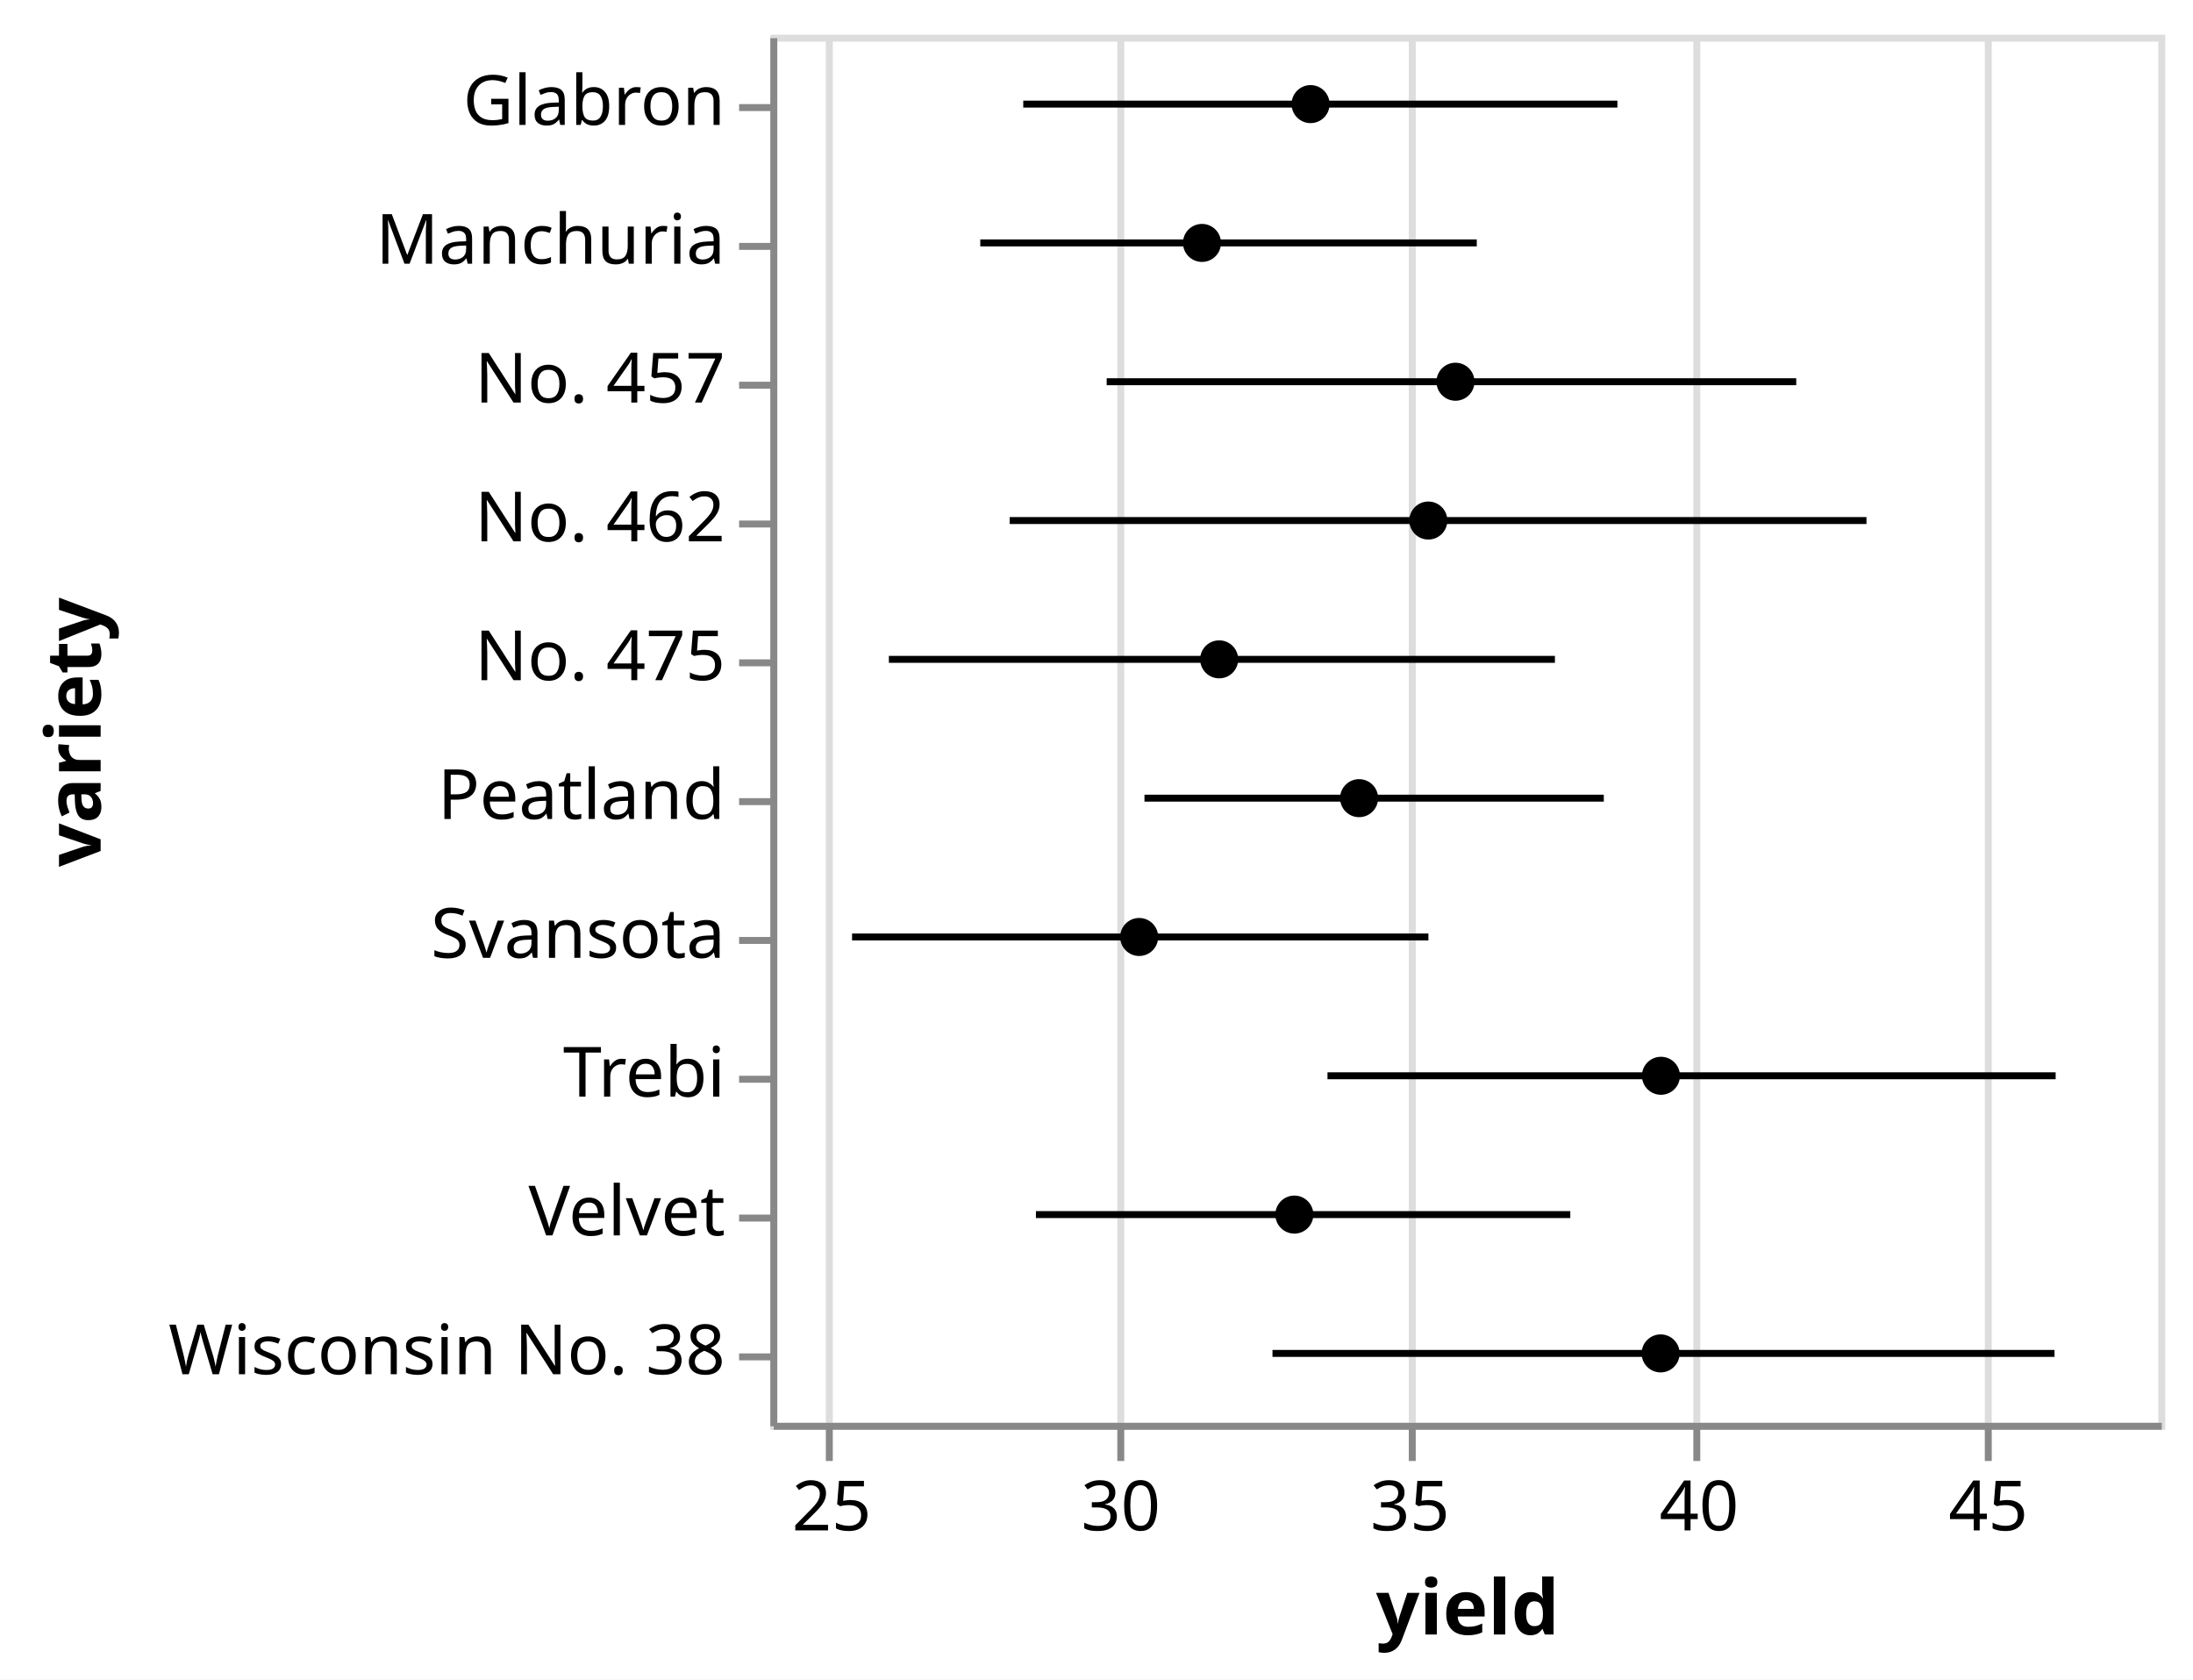
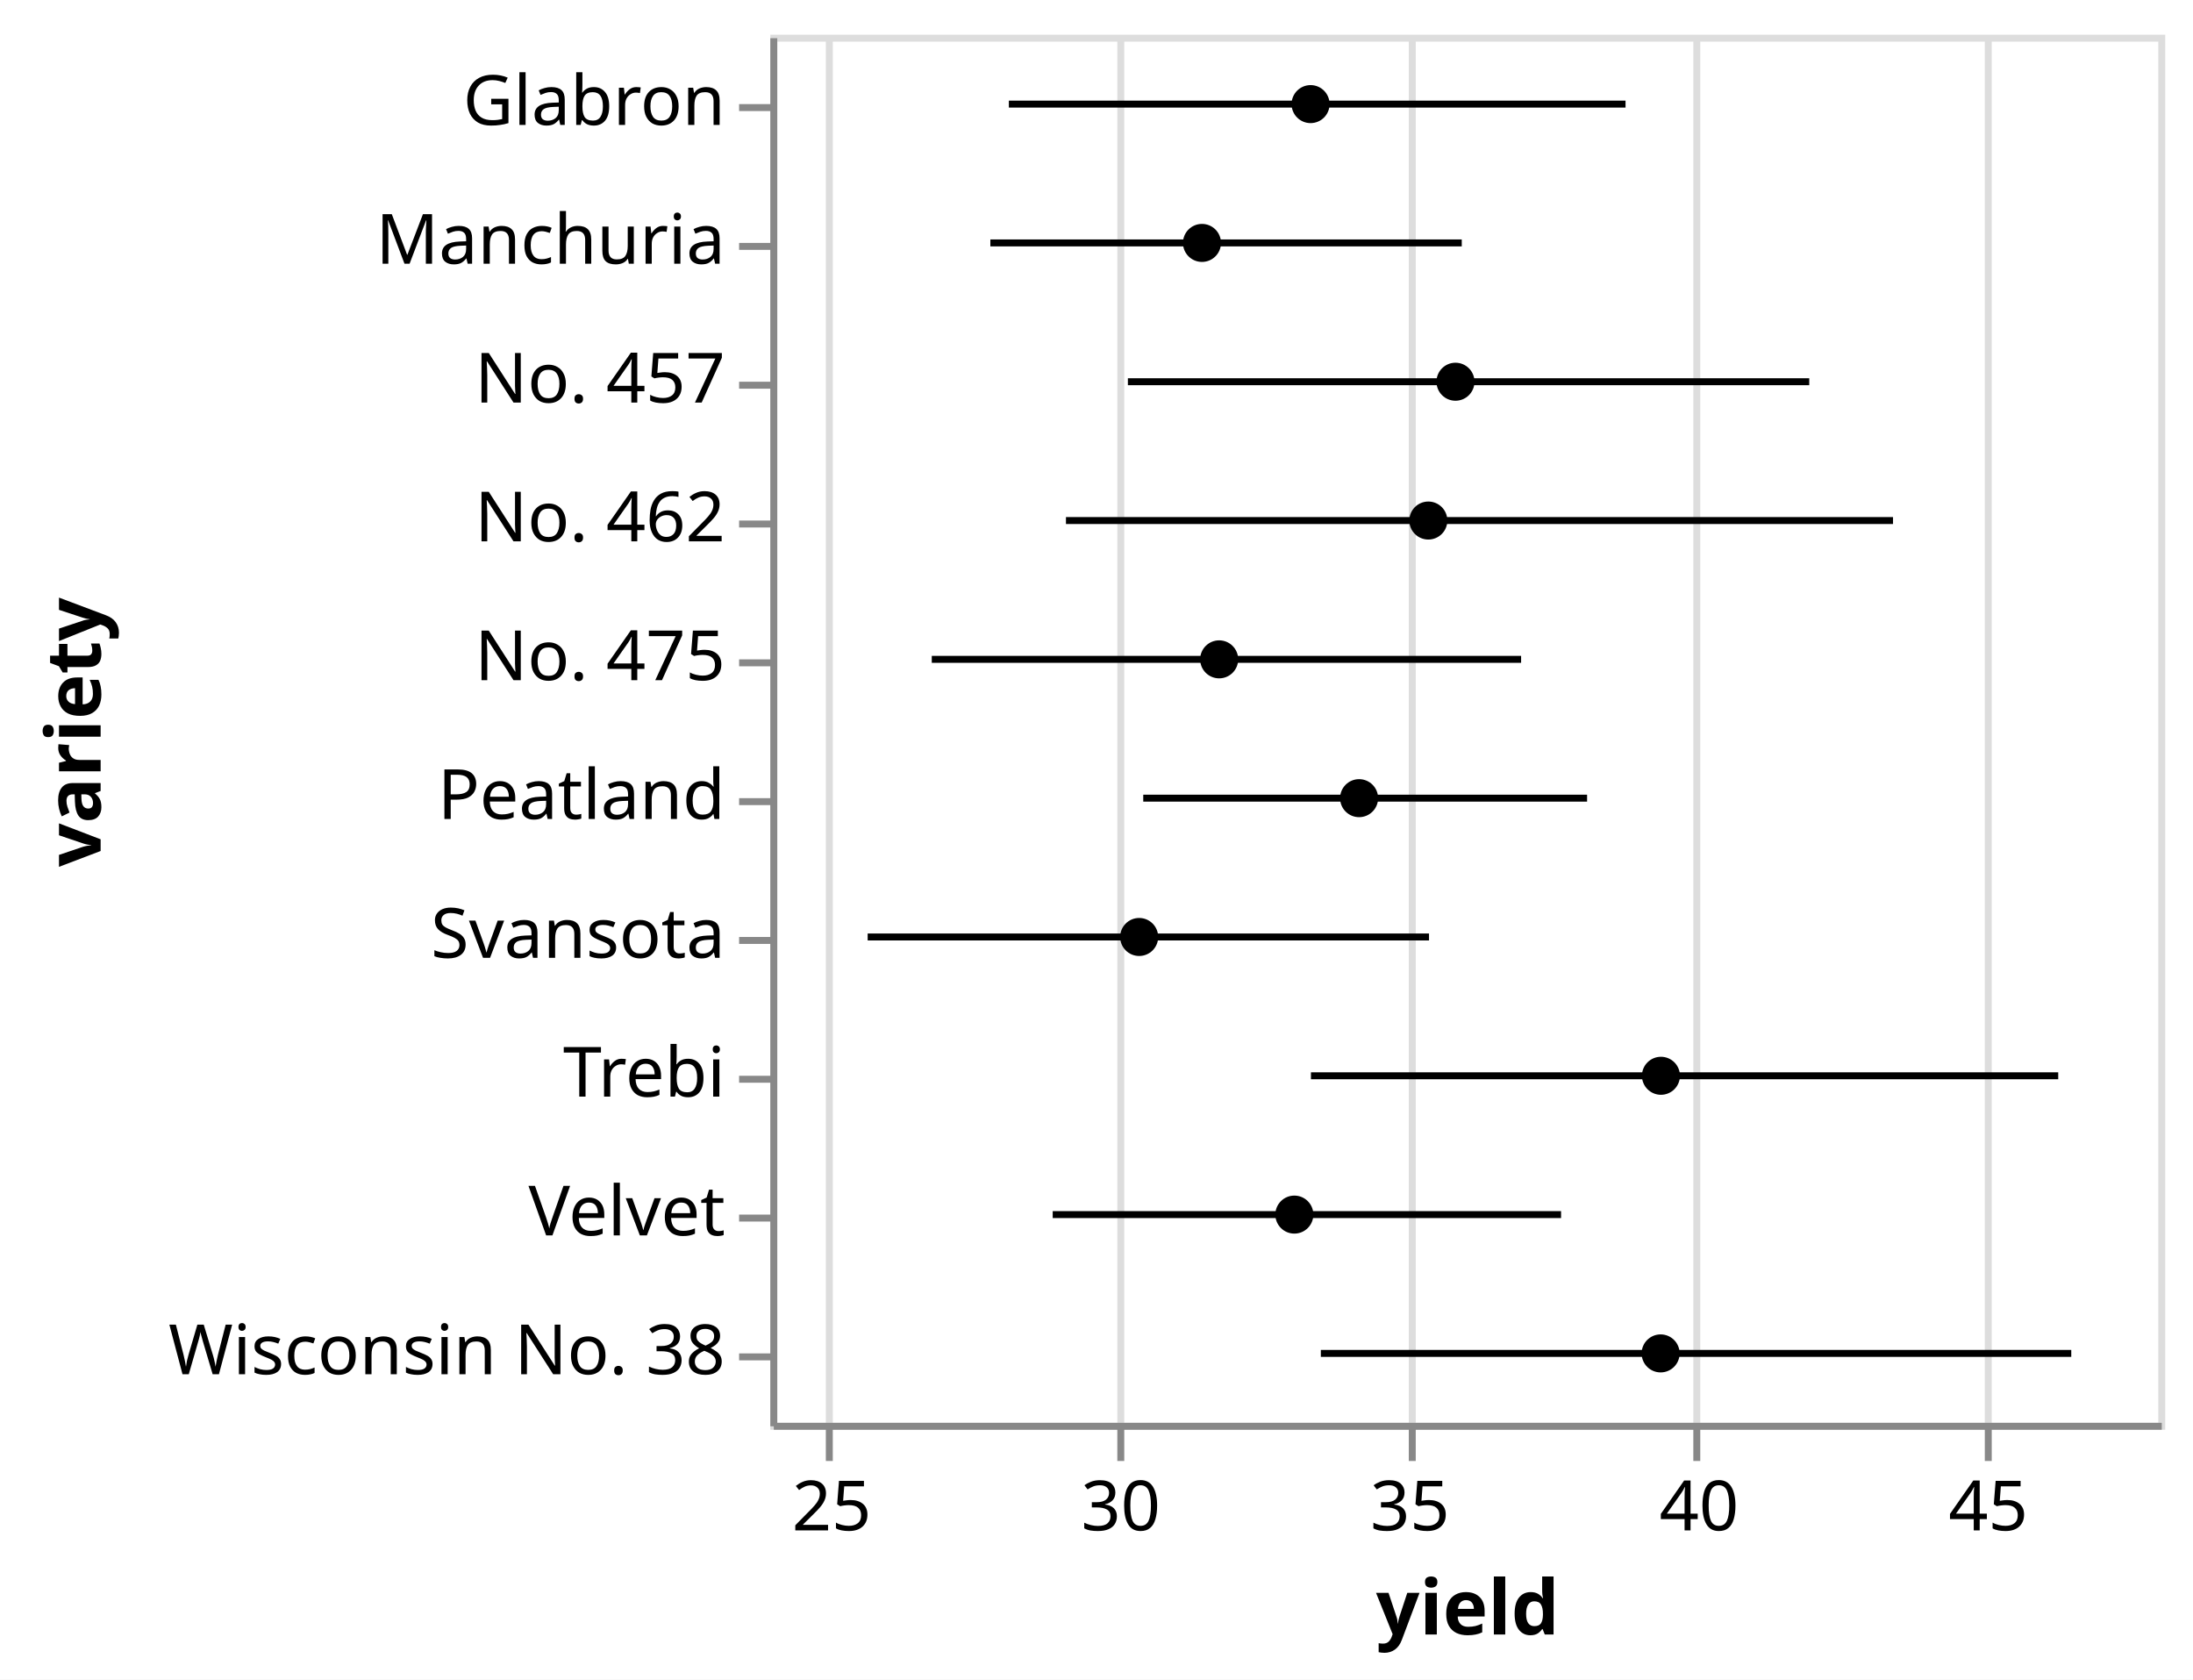
<svg xmlns="http://www.w3.org/2000/svg" class="marks" width="316" height="242" viewBox="0 0 316 242" version="1.1">
  <rect width="316" height="242" style="fill: white;" />
  <g transform="translate(111,5)">
    <g class="mark-group role-frame root">
      <g transform="translate(0,0)">
        <path class="background" d="M0.5,0.5h200v200h-200Z" style="fill: none; stroke: #ddd;" />
        <g>
          <g class="mark-group role-axis">
            <g transform="translate(0.5,200.5)">
              <path class="background" d="M0,0h0v0h0Z" style="pointer-events: none; fill: none;" />
              <g>
                <g class="mark-rule role-axis-grid" style="pointer-events: none;">
                  <line transform="translate(8,0)" x2="0" y2="-200" style="fill: none; stroke: #ddd; stroke-width: 1; opacity: 1;" />
                  <line transform="translate(50,0)" x2="0" y2="-200" style="fill: none; stroke: #ddd; stroke-width: 1; opacity: 1;" />
                  <line transform="translate(92,0)" x2="0" y2="-200" style="fill: none; stroke: #ddd; stroke-width: 1; opacity: 1;" />
                  <line transform="translate(133,0)" x2="0" y2="-200" style="fill: none; stroke: #ddd; stroke-width: 1; opacity: 1;" />
                  <line transform="translate(175,0)" x2="0" y2="-200" style="fill: none; stroke: #ddd; stroke-width: 1; opacity: 1;" />
                </g>
              </g>
              <path class="foreground" d="" style="pointer-events: none; display: none; fill: none;" />
            </g>
          </g>
          <g class="mark-group role-axis">
            <g transform="translate(0.5,200.5)">
              <path class="background" d="M0,0h0v0h0Z" style="pointer-events: none; fill: none;" />
              <g>
                <g class="mark-rule role-axis-tick" style="pointer-events: none;">
                  <line transform="translate(8,0)" x2="0" y2="5" style="fill: none; stroke: #888; stroke-width: 1; opacity: 1;" />
                  <line transform="translate(50,0)" x2="0" y2="5" style="fill: none; stroke: #888; stroke-width: 1; opacity: 1;" />
                  <line transform="translate(92,0)" x2="0" y2="5" style="fill: none; stroke: #888; stroke-width: 1; opacity: 1;" />
                  <line transform="translate(133,0)" x2="0" y2="5" style="fill: none; stroke: #888; stroke-width: 1; opacity: 1;" />
                  <line transform="translate(175,0)" x2="0" y2="5" style="fill: none; stroke: #888; stroke-width: 1; opacity: 1;" />
                </g>
                <g class="mark-text role-axis-label" style="pointer-events: none;">
                  <text text-anchor="middle" transform="translate(8.333333,15)" style="font-family: sans-serif; font-size: 10px; fill: #000; opacity: 1;">25</text>
                  <text text-anchor="middle" transform="translate(50,15)" style="font-family: sans-serif; font-size: 10px; fill: #000; opacity: 1;">30</text>
                  <text text-anchor="middle" transform="translate(91.66667,15)" style="font-family: sans-serif; font-size: 10px; fill: #000; opacity: 1;">35</text>
                  <text text-anchor="middle" transform="translate(133.3333,15)" style="font-family: sans-serif; font-size: 10px; fill: #000; opacity: 1;">40</text>
                  <text text-anchor="middle" transform="translate(175,15)" style="font-family: sans-serif; font-size: 10px; fill: #000; opacity: 1;">45</text>
                </g>
                <g class="mark-rule role-axis-domain" style="pointer-events: none;">
                  <line transform="translate(0,0)" x2="200" y2="0" style="fill: none; stroke: #888; stroke-width: 1; opacity: 1;" />
                </g>
                <g class="mark-text role-axis-title" style="pointer-events: none;">
                  <text text-anchor="middle" transform="translate(100,30)" style="font-family: sans-serif; font-size: 11px; font-weight: bold; fill: #000; opacity: 1;">yield</text>
                </g>
              </g>
              <path class="foreground" d="" style="pointer-events: none; display: none; fill: none;" />
            </g>
          </g>
          <g class="mark-group role-axis">
            <g transform="translate(0.5,0.5)">
              <path class="background" d="M0,0h0v0h0Z" style="pointer-events: none; fill: none;" />
              <g>
                <g class="mark-rule role-axis-tick" style="pointer-events: none;">
                  <line transform="translate(0,10)" x2="-5" y2="0" style="fill: none; stroke: #888; stroke-width: 1; opacity: 1;" />
                  <line transform="translate(0,30)" x2="-5" y2="0" style="fill: none; stroke: #888; stroke-width: 1; opacity: 1;" />
                  <line transform="translate(0,50)" x2="-5" y2="0" style="fill: none; stroke: #888; stroke-width: 1; opacity: 1;" />
                  <line transform="translate(0,70)" x2="-5" y2="0" style="fill: none; stroke: #888; stroke-width: 1; opacity: 1;" />
                  <line transform="translate(0,90)" x2="-5" y2="0" style="fill: none; stroke: #888; stroke-width: 1; opacity: 1;" />
                  <line transform="translate(0,110)" x2="-5" y2="0" style="fill: none; stroke: #888; stroke-width: 1; opacity: 1;" />
                  <line transform="translate(0,130)" x2="-5" y2="0" style="fill: none; stroke: #888; stroke-width: 1; opacity: 1;" />
                  <line transform="translate(0,150)" x2="-5" y2="0" style="fill: none; stroke: #888; stroke-width: 1; opacity: 1;" />
                  <line transform="translate(0,170)" x2="-5" y2="0" style="fill: none; stroke: #888; stroke-width: 1; opacity: 1;" />
                  <line transform="translate(0,190)" x2="-5" y2="0" style="fill: none; stroke: #888; stroke-width: 1; opacity: 1;" />
                </g>
                <g class="mark-text role-axis-label" style="pointer-events: none;">
                  <text text-anchor="end" transform="translate(-7,12.5)" style="font-family: sans-serif; font-size: 10px; fill: #000; opacity: 1;">Glabron</text>
                  <text text-anchor="end" transform="translate(-7,32.5)" style="font-family: sans-serif; font-size: 10px; fill: #000; opacity: 1;">Manchuria</text>
                  <text text-anchor="end" transform="translate(-7,52.5)" style="font-family: sans-serif; font-size: 10px; fill: #000; opacity: 1;">No. 457</text>
                  <text text-anchor="end" transform="translate(-7,72.5)" style="font-family: sans-serif; font-size: 10px; fill: #000; opacity: 1;">No. 462</text>
                  <text text-anchor="end" transform="translate(-7,92.5)" style="font-family: sans-serif; font-size: 10px; fill: #000; opacity: 1;">No. 475</text>
                  <text text-anchor="end" transform="translate(-7,112.5)" style="font-family: sans-serif; font-size: 10px; fill: #000; opacity: 1;">Peatland</text>
                  <text text-anchor="end" transform="translate(-7,132.5)" style="font-family: sans-serif; font-size: 10px; fill: #000; opacity: 1;">Svansota</text>
                  <text text-anchor="end" transform="translate(-7,152.5)" style="font-family: sans-serif; font-size: 10px; fill: #000; opacity: 1;">Trebi</text>
                  <text text-anchor="end" transform="translate(-7,172.5)" style="font-family: sans-serif; font-size: 10px; fill: #000; opacity: 1;">Velvet</text>
                  <text text-anchor="end" transform="translate(-7,192.5)" style="font-family: sans-serif; font-size: 10px; fill: #000; opacity: 1;">Wisconsin No. 38</text>
                </g>
                <g class="mark-rule role-axis-domain" style="pointer-events: none;">
                  <line transform="translate(0,0)" x2="0" y2="200" style="fill: none; stroke: #888; stroke-width: 1; opacity: 1;" />
                </g>
                <g class="mark-text role-axis-title" style="pointer-events: none;">
                  <text text-anchor="middle" transform="translate(-95,100) rotate(-90) translate(0,-2)" style="font-family: sans-serif; font-size: 11px; font-weight: bold; fill: #000; opacity: 1;">variety</text>
                </g>
              </g>
              <path class="foreground" d="" style="pointer-events: none; display: none; fill: none;" />
            </g>
          </g>
          <g class="mark-rule role-mark layer_0_layer_0_marks">
-             <line transform="translate(30.25405,30)" x2="71.542" y2="0" style="fill: none; stroke: black;" />
-             <line transform="translate(36.44618,10)" x2="85.615" y2="0" style="fill: none; stroke: black;" />
-             <line transform="translate(11.77778,130)" x2="83.049" y2="0" style="fill: none; stroke: black;" />
-             <line transform="translate(38.27256,170)" x2="76.997" y2="0" style="fill: none; stroke: black;" />
-             <line transform="translate(80.2847,150)" x2="104.924" y2="0" style="fill: none; stroke: black;" />
-             <line transform="translate(48.46703,50)" x2="99.362" y2="0" style="fill: none; stroke: black;" />
-             <line transform="translate(34.4867,70)" x2="123.461" y2="0" style="fill: none; stroke: black;" />
-             <line transform="translate(53.91147,110)" x2="66.187" y2="0" style="fill: none; stroke: black;" />
-             <line transform="translate(17.08275,90)" x2="95.973" y2="0" style="fill: none; stroke: black;" />
-             <line transform="translate(72.3588,190)" x2="112.689" y2="0" style="fill: none; stroke: black;" />
+             <line transform="translate(31.70546,30)" x2="67.926" y2="0" style="fill: none; stroke: black;" />
+             <line transform="translate(34.37269,10)" x2="88.858" y2="0" style="fill: none; stroke: black;" />
+             <line transform="translate(14.02546,130)" x2="80.888" y2="0" style="fill: none; stroke: black;" />
+             <line transform="translate(40.68923,170)" x2="73.251" y2="0" style="fill: none; stroke: black;" />
+             <line transform="translate(77.90046,150)" x2="107.679" y2="0" style="fill: none; stroke: black;" />
+             <line transform="translate(51.52201,50)" x2="98.181" y2="0" style="fill: none; stroke: black;" />
+             <line transform="translate(42.59955,70)" x2="119.175" y2="0" style="fill: none; stroke: black;" />
+             <line transform="translate(53.73613,110)" x2="63.954" y2="0" style="fill: none; stroke: black;" />
+             <line transform="translate(23.26389,90)" x2="84.92" y2="0" style="fill: none; stroke: black;" />
+             <line transform="translate(79.32582,190)" x2="108.133" y2="0" style="fill: none; stroke: black;" />
          </g>
          <g class="mark-symbol role-mark layer_1_marks">
            <path transform="translate(62.19908,30)" d="M2.739,0A2.739,2.739,0,1,1,-2.739,0A2.739,2.739,0,1,1,2.739,0" style="fill: black; stroke-width: 2;" />
            <path transform="translate(77.84722,10)" d="M2.739,0A2.739,2.739,0,1,1,-2.739,0A2.739,2.739,0,1,1,2.739,0" style="fill: black; stroke-width: 2;" />
            <path transform="translate(53.14815,130)" d="M2.739,0A2.739,2.739,0,1,1,-2.739,0A2.739,2.739,0,1,1,2.739,0" style="fill: black; stroke-width: 2;" />
            <path transform="translate(75.50924,170)" d="M2.739,0A2.739,2.739,0,1,1,-2.739,0A2.739,2.739,0,1,1,2.739,0" style="fill: black; stroke-width: 2;" />
            <path transform="translate(128.3333,150)" d="M2.739,0A2.739,2.739,0,1,1,-2.739,0A2.739,2.739,0,1,1,2.739,0" style="fill: black; stroke-width: 2;" />
            <path transform="translate(98.72687,50)" d="M2.739,0A2.739,2.739,0,1,1,-2.739,0A2.739,2.739,0,1,1,2.739,0" style="fill: black; stroke-width: 2;" />
            <path transform="translate(94.81484,70)" d="M2.739,0A2.739,2.739,0,1,1,-2.739,0A2.739,2.739,0,1,1,2.739,0" style="fill: black; stroke-width: 2;" />
            <path transform="translate(84.83797,110)" d="M2.739,0A2.739,2.739,0,1,1,-2.739,0A2.739,2.739,0,1,1,2.739,0" style="fill: black; stroke-width: 2;" />
            <path transform="translate(64.67592,90)" d="M2.739,0A2.739,2.739,0,1,1,-2.739,0A2.739,2.739,0,1,1,2.739,0" style="fill: black; stroke-width: 2;" />
            <path transform="translate(128.287,190)" d="M2.739,0A2.739,2.739,0,1,1,-2.739,0A2.739,2.739,0,1,1,2.739,0" style="fill: black; stroke-width: 2;" />
          </g>
        </g>
        <path class="foreground" d="" style="display: none; fill: none;" />
      </g>
    </g>
  </g>
</svg>
